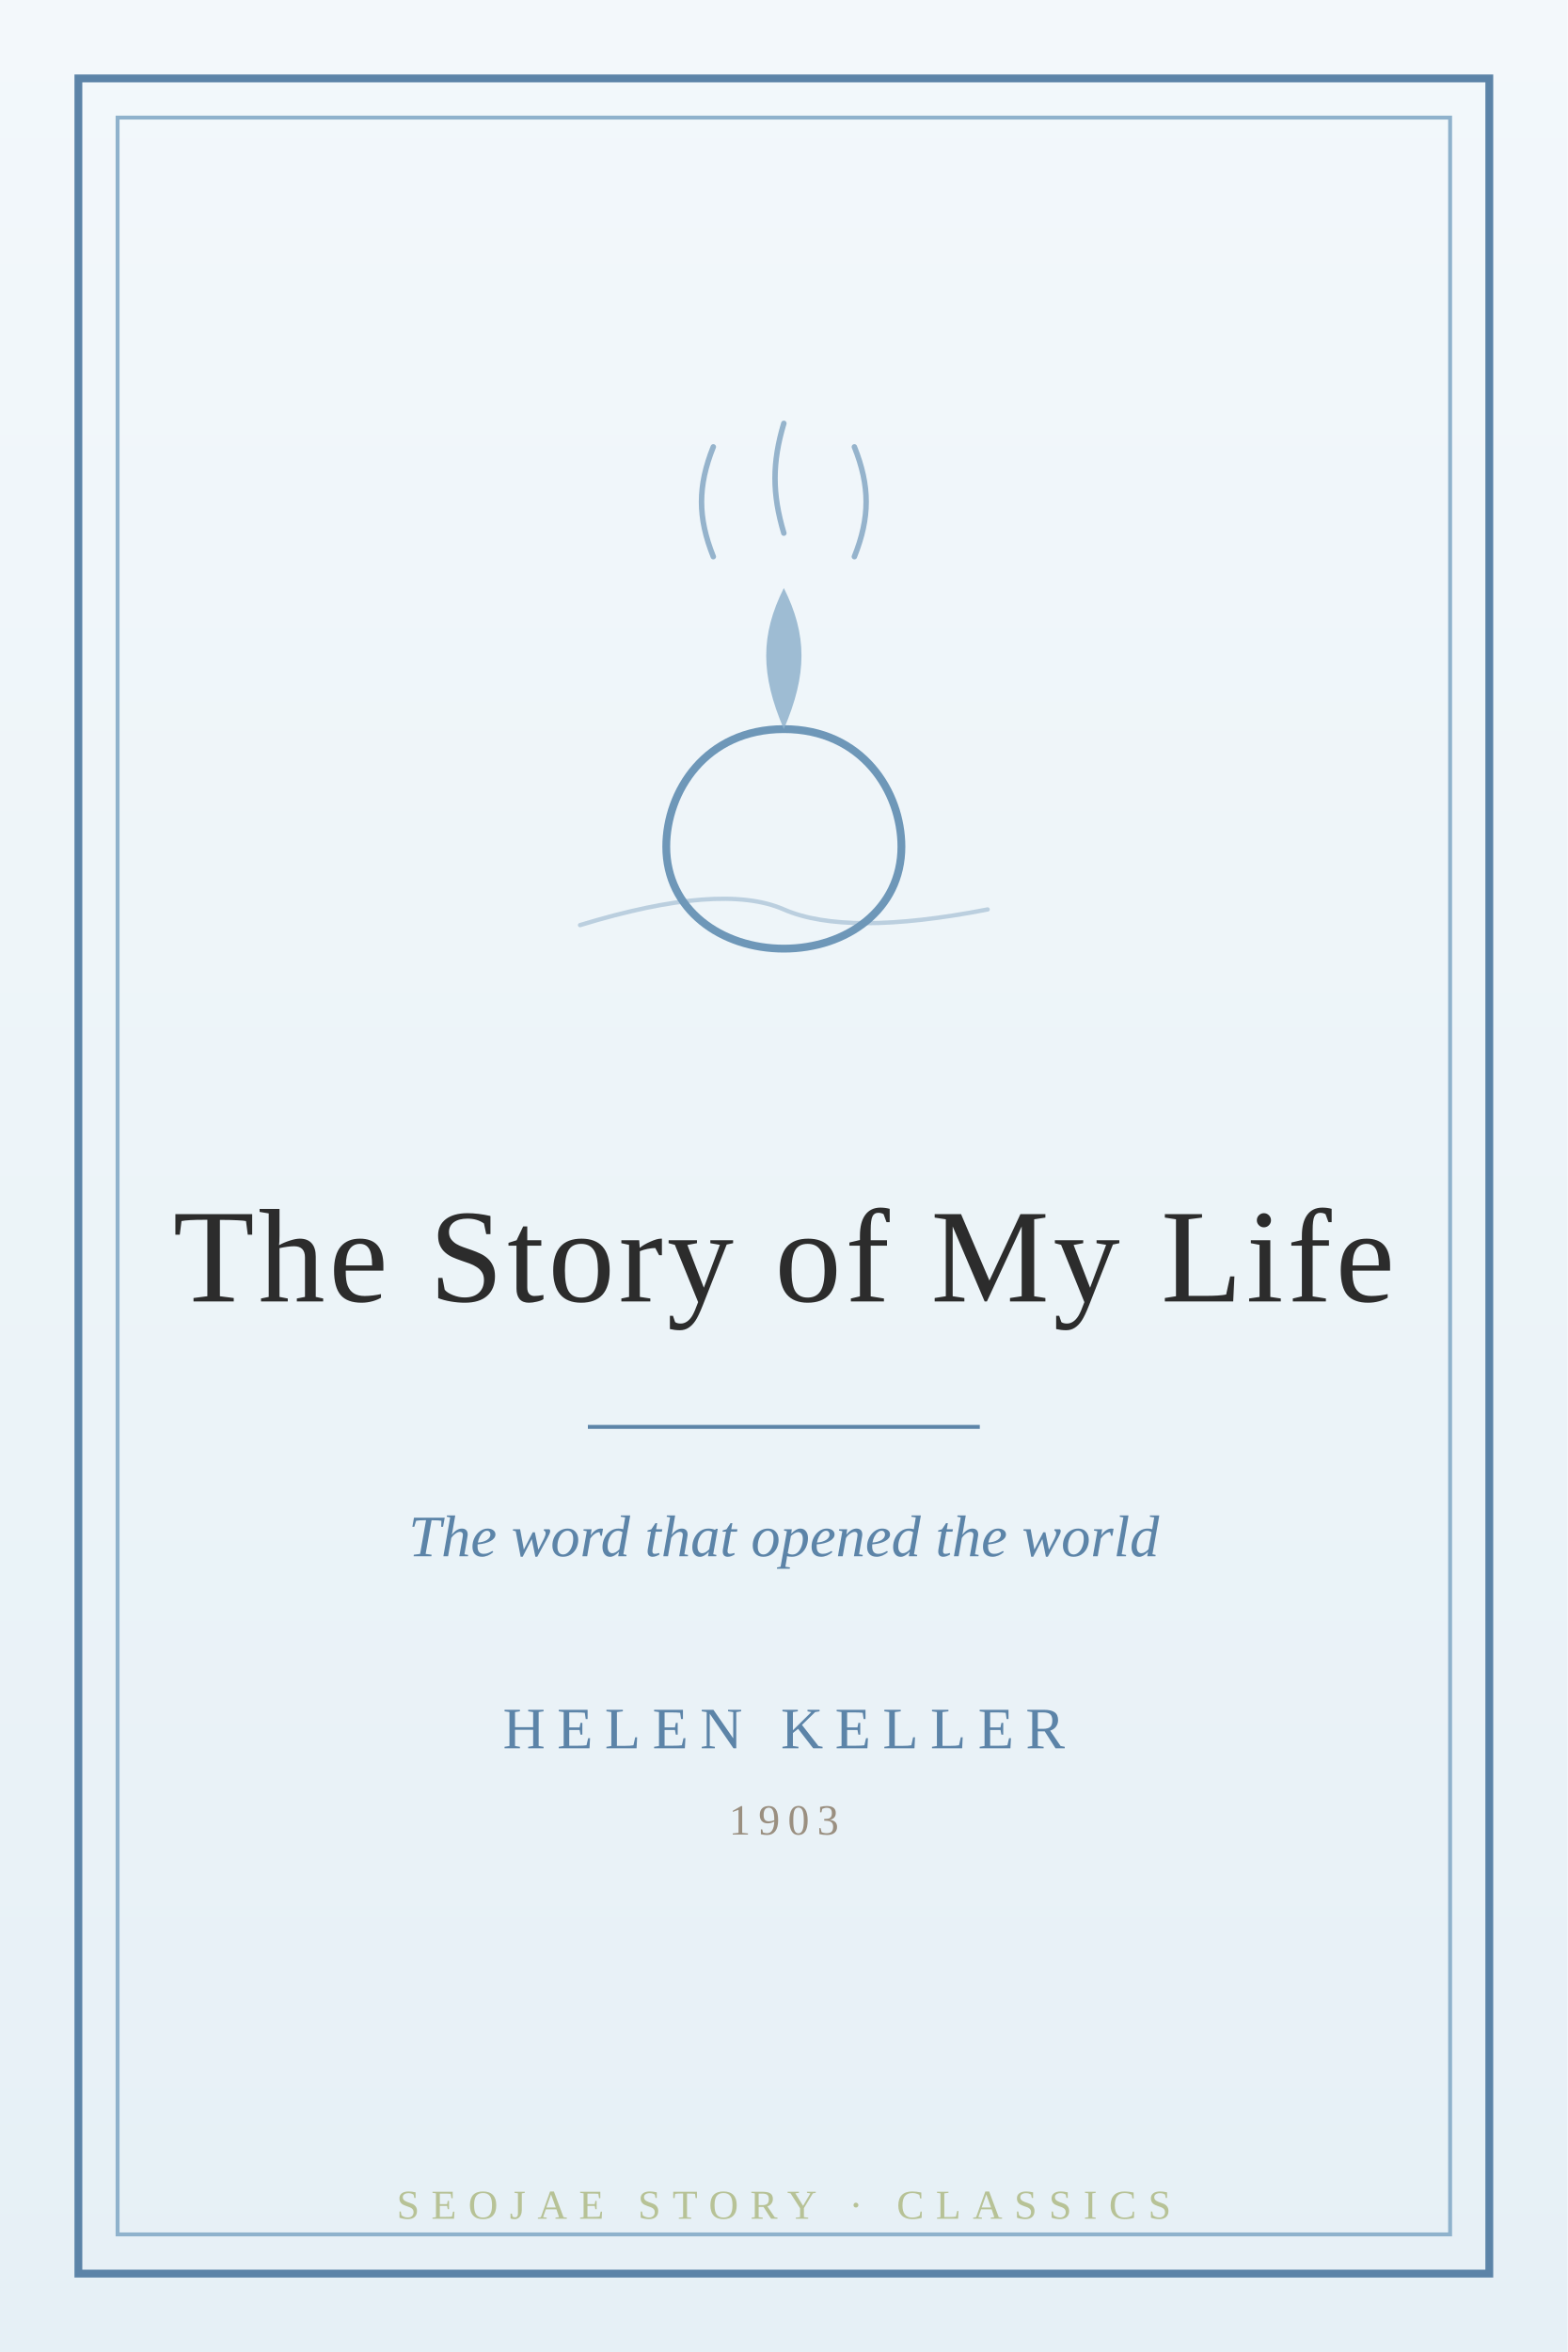
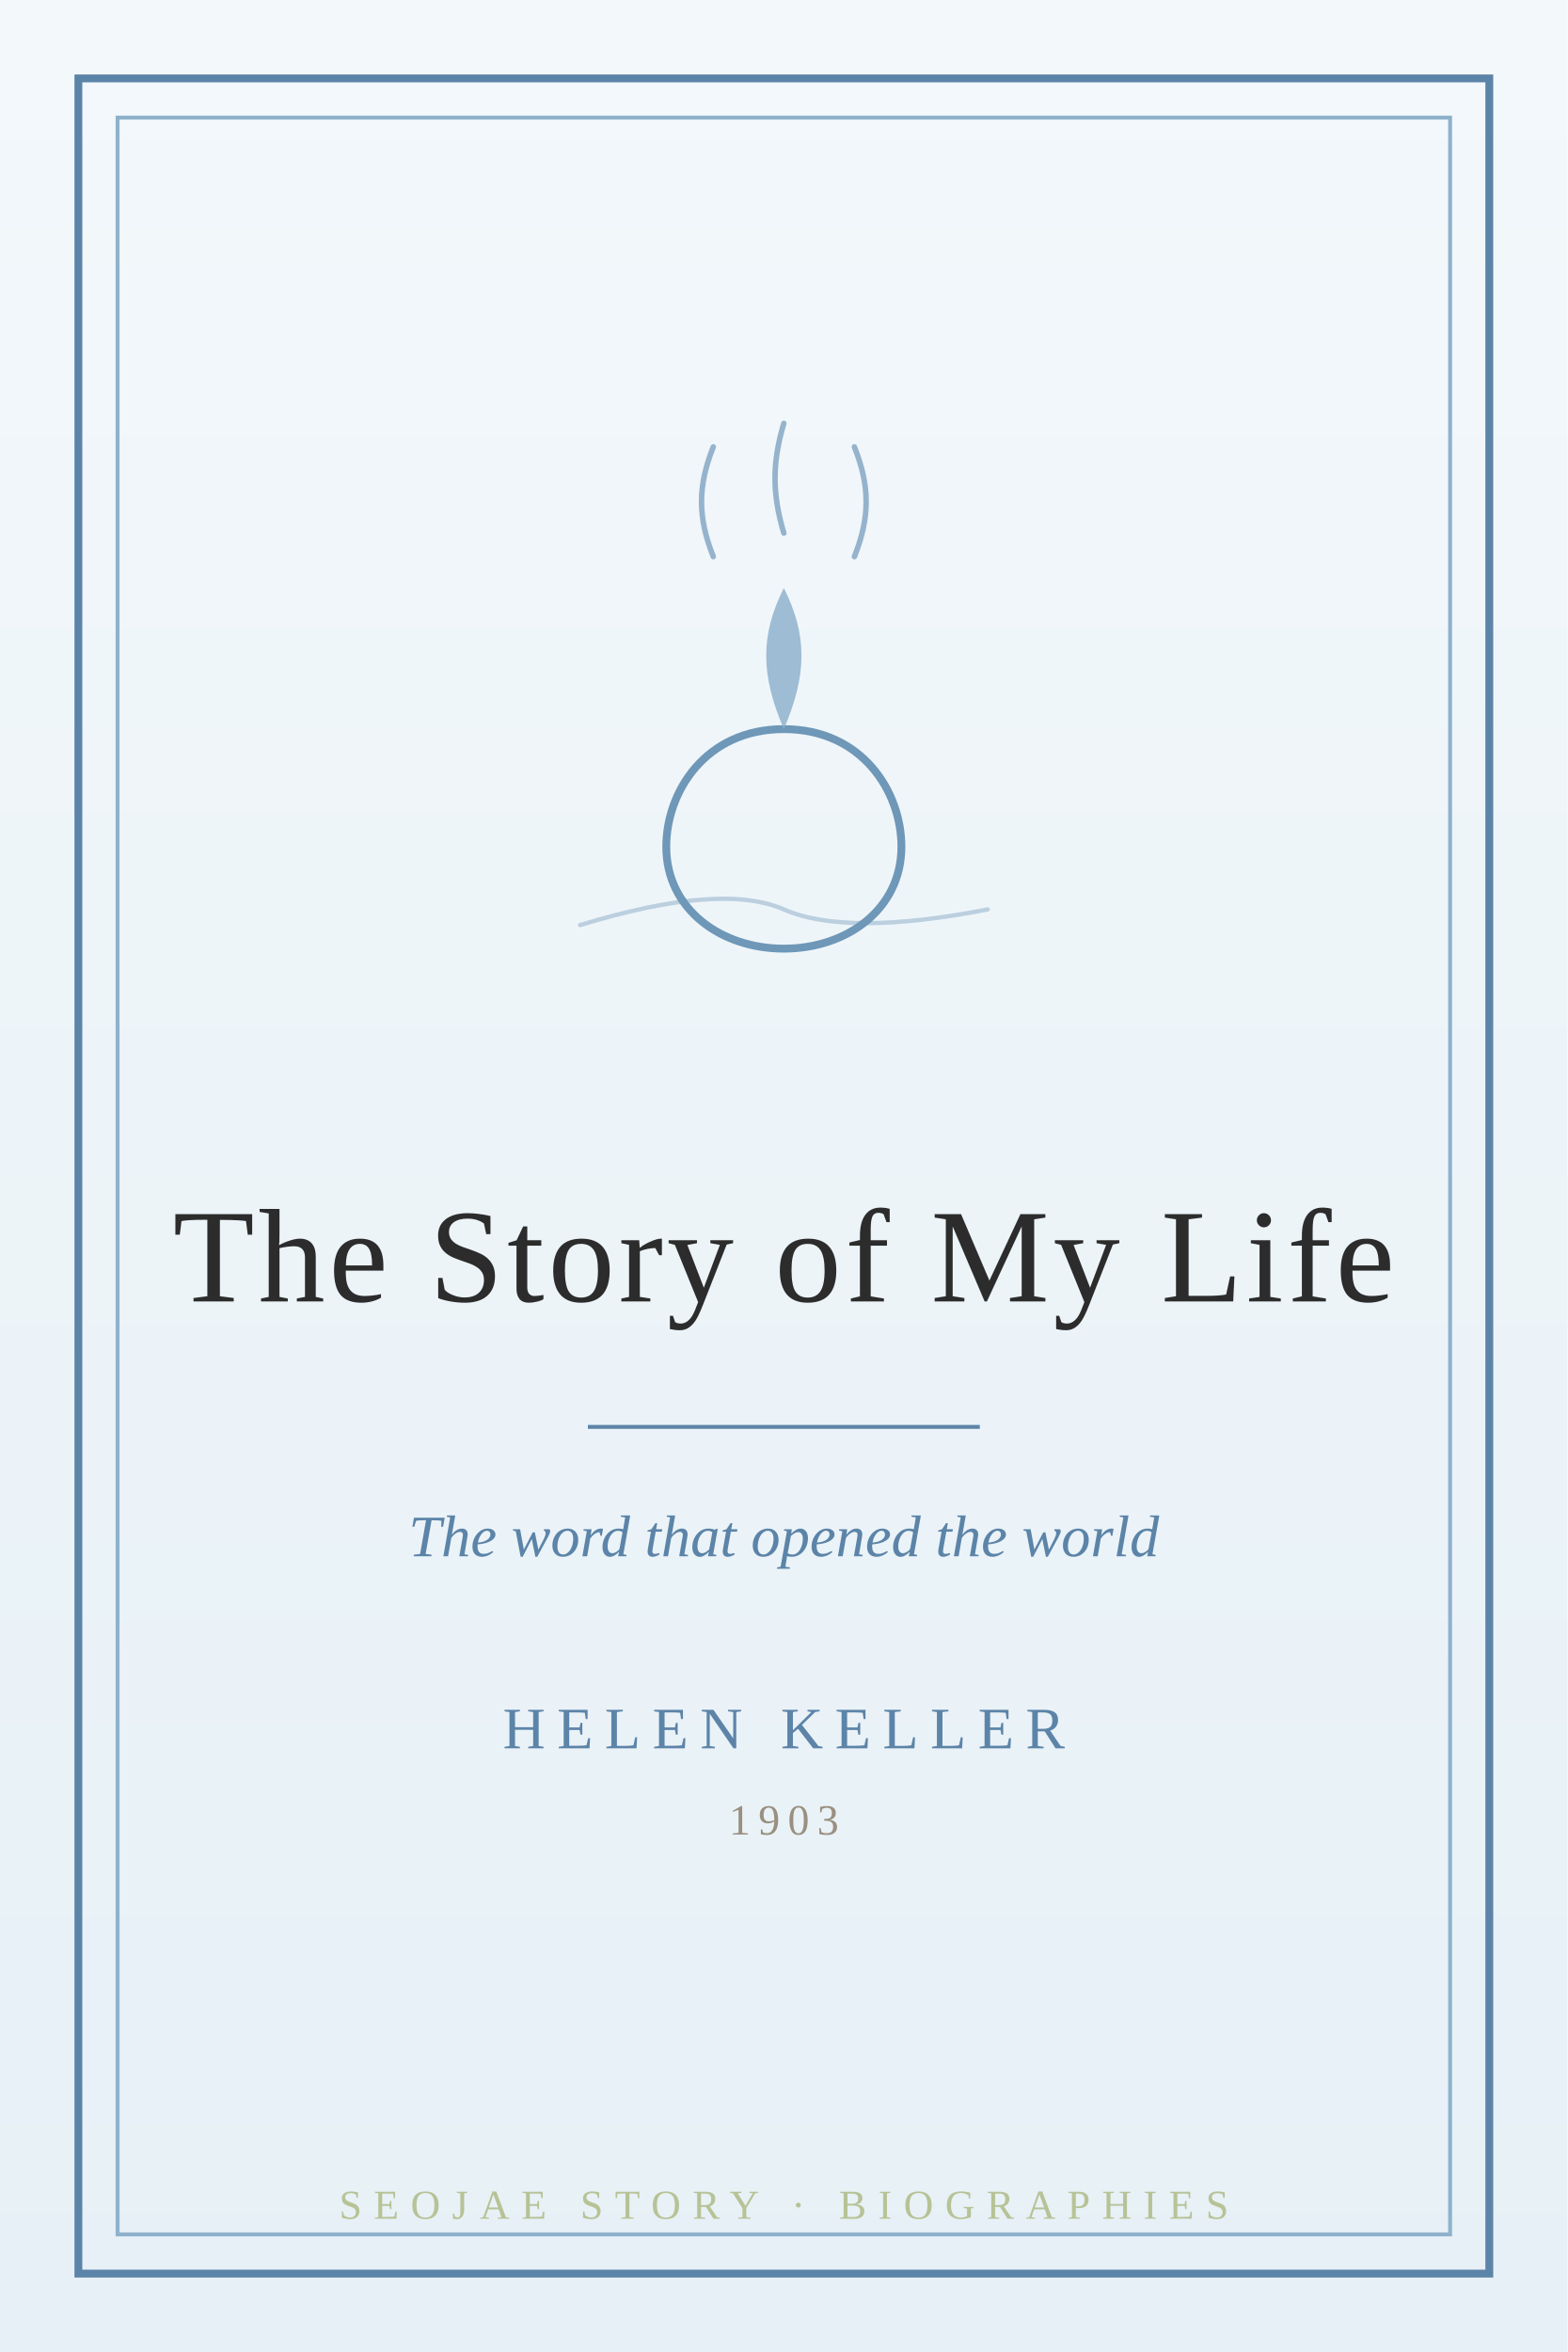
<svg xmlns="http://www.w3.org/2000/svg" viewBox="0 0 400 600" role="img" aria-label="The Story of My Life by Helen Keller">
  <defs>
    <linearGradient id="bg" x1="0" y1="0" x2="0" y2="1">
      <stop offset="0" stop-color="#F3F8FB" />
      <stop offset="1" stop-color="#E6F0F6" />
    </linearGradient>
  </defs>
  <rect width="400" height="600" fill="url(#bg)" />
  <rect x="20" y="20" width="360" height="560" fill="none" stroke="#5C84A8" stroke-width="2" />
  <rect x="30" y="30" width="340" height="540" fill="none" stroke="#8FB2CC" stroke-width="1" />
  <g transform="translate(200 176)" stroke="#6E97B8" fill="none" stroke-linecap="round" stroke-linejoin="round">
    <path d="M0 10 C -20 10 -30 26 -30 40 C -30 56 -16 66 0 66 C 16 66 30 56 30 40 C 30 26 20 10 0 10 Z" stroke-width="2" />
    <path d="M0 10 C -6 -4 -6 -14 0 -26 C 6 -14 6 -4 0 10 Z" fill="#8FB2CC" stroke="none" opacity="0.85" />
    <path d="M-18 -34 C -22 -44 -22 -52 -18 -62" stroke-width="1.4" opacity="0.7" />
    <path d="M0 -40 C -3 -50 -3 -58 0 -68" stroke-width="1.4" opacity="0.7" />
    <path d="M18 -34 C 22 -44 22 -52 18 -62" stroke-width="1.4" opacity="0.7" />
    <path d="M-52 60 q 36 -11 52 -4 t 52 0" stroke-width="1.1" opacity="0.4" />
  </g>
  <text x="200" y="332" text-anchor="middle" font-family="Georgia, 'Times New Roman', serif" font-size="34" fill="#2C2C2C" letter-spacing="1">The Story of My Life</text>
  <line x1="150" y1="364" x2="250" y2="364" stroke="#5C84A8" stroke-width="1" />
  <text x="200" y="397" text-anchor="middle" font-family="Georgia, 'Times New Roman', serif" font-size="15" font-style="italic" fill="#5C84A8">The word that opened the world</text>
  <text x="200" y="446" text-anchor="middle" font-family="Georgia, 'Times New Roman', serif" font-size="15" fill="#5C84A8" letter-spacing="3">HELEN KELLER</text>
  <text x="200" y="468" text-anchor="middle" font-family="Georgia, 'Times New Roman', serif" font-size="11" fill="#9A8F80" letter-spacing="2">1903</text>
-   <text x="200" y="566" text-anchor="middle" font-family="Georgia, 'Times New Roman', serif" font-size="10.5" fill="#B7C296" letter-spacing="3">SEOJAE STORY · CLASSICS</text>
+   <text x="200" y="566" text-anchor="middle" font-family="Georgia, 'Times New Roman', serif" font-size="10.5" fill="#B7C296" letter-spacing="3">SEOJAE STORY · BIOGRAPHIES</text>
</svg>
